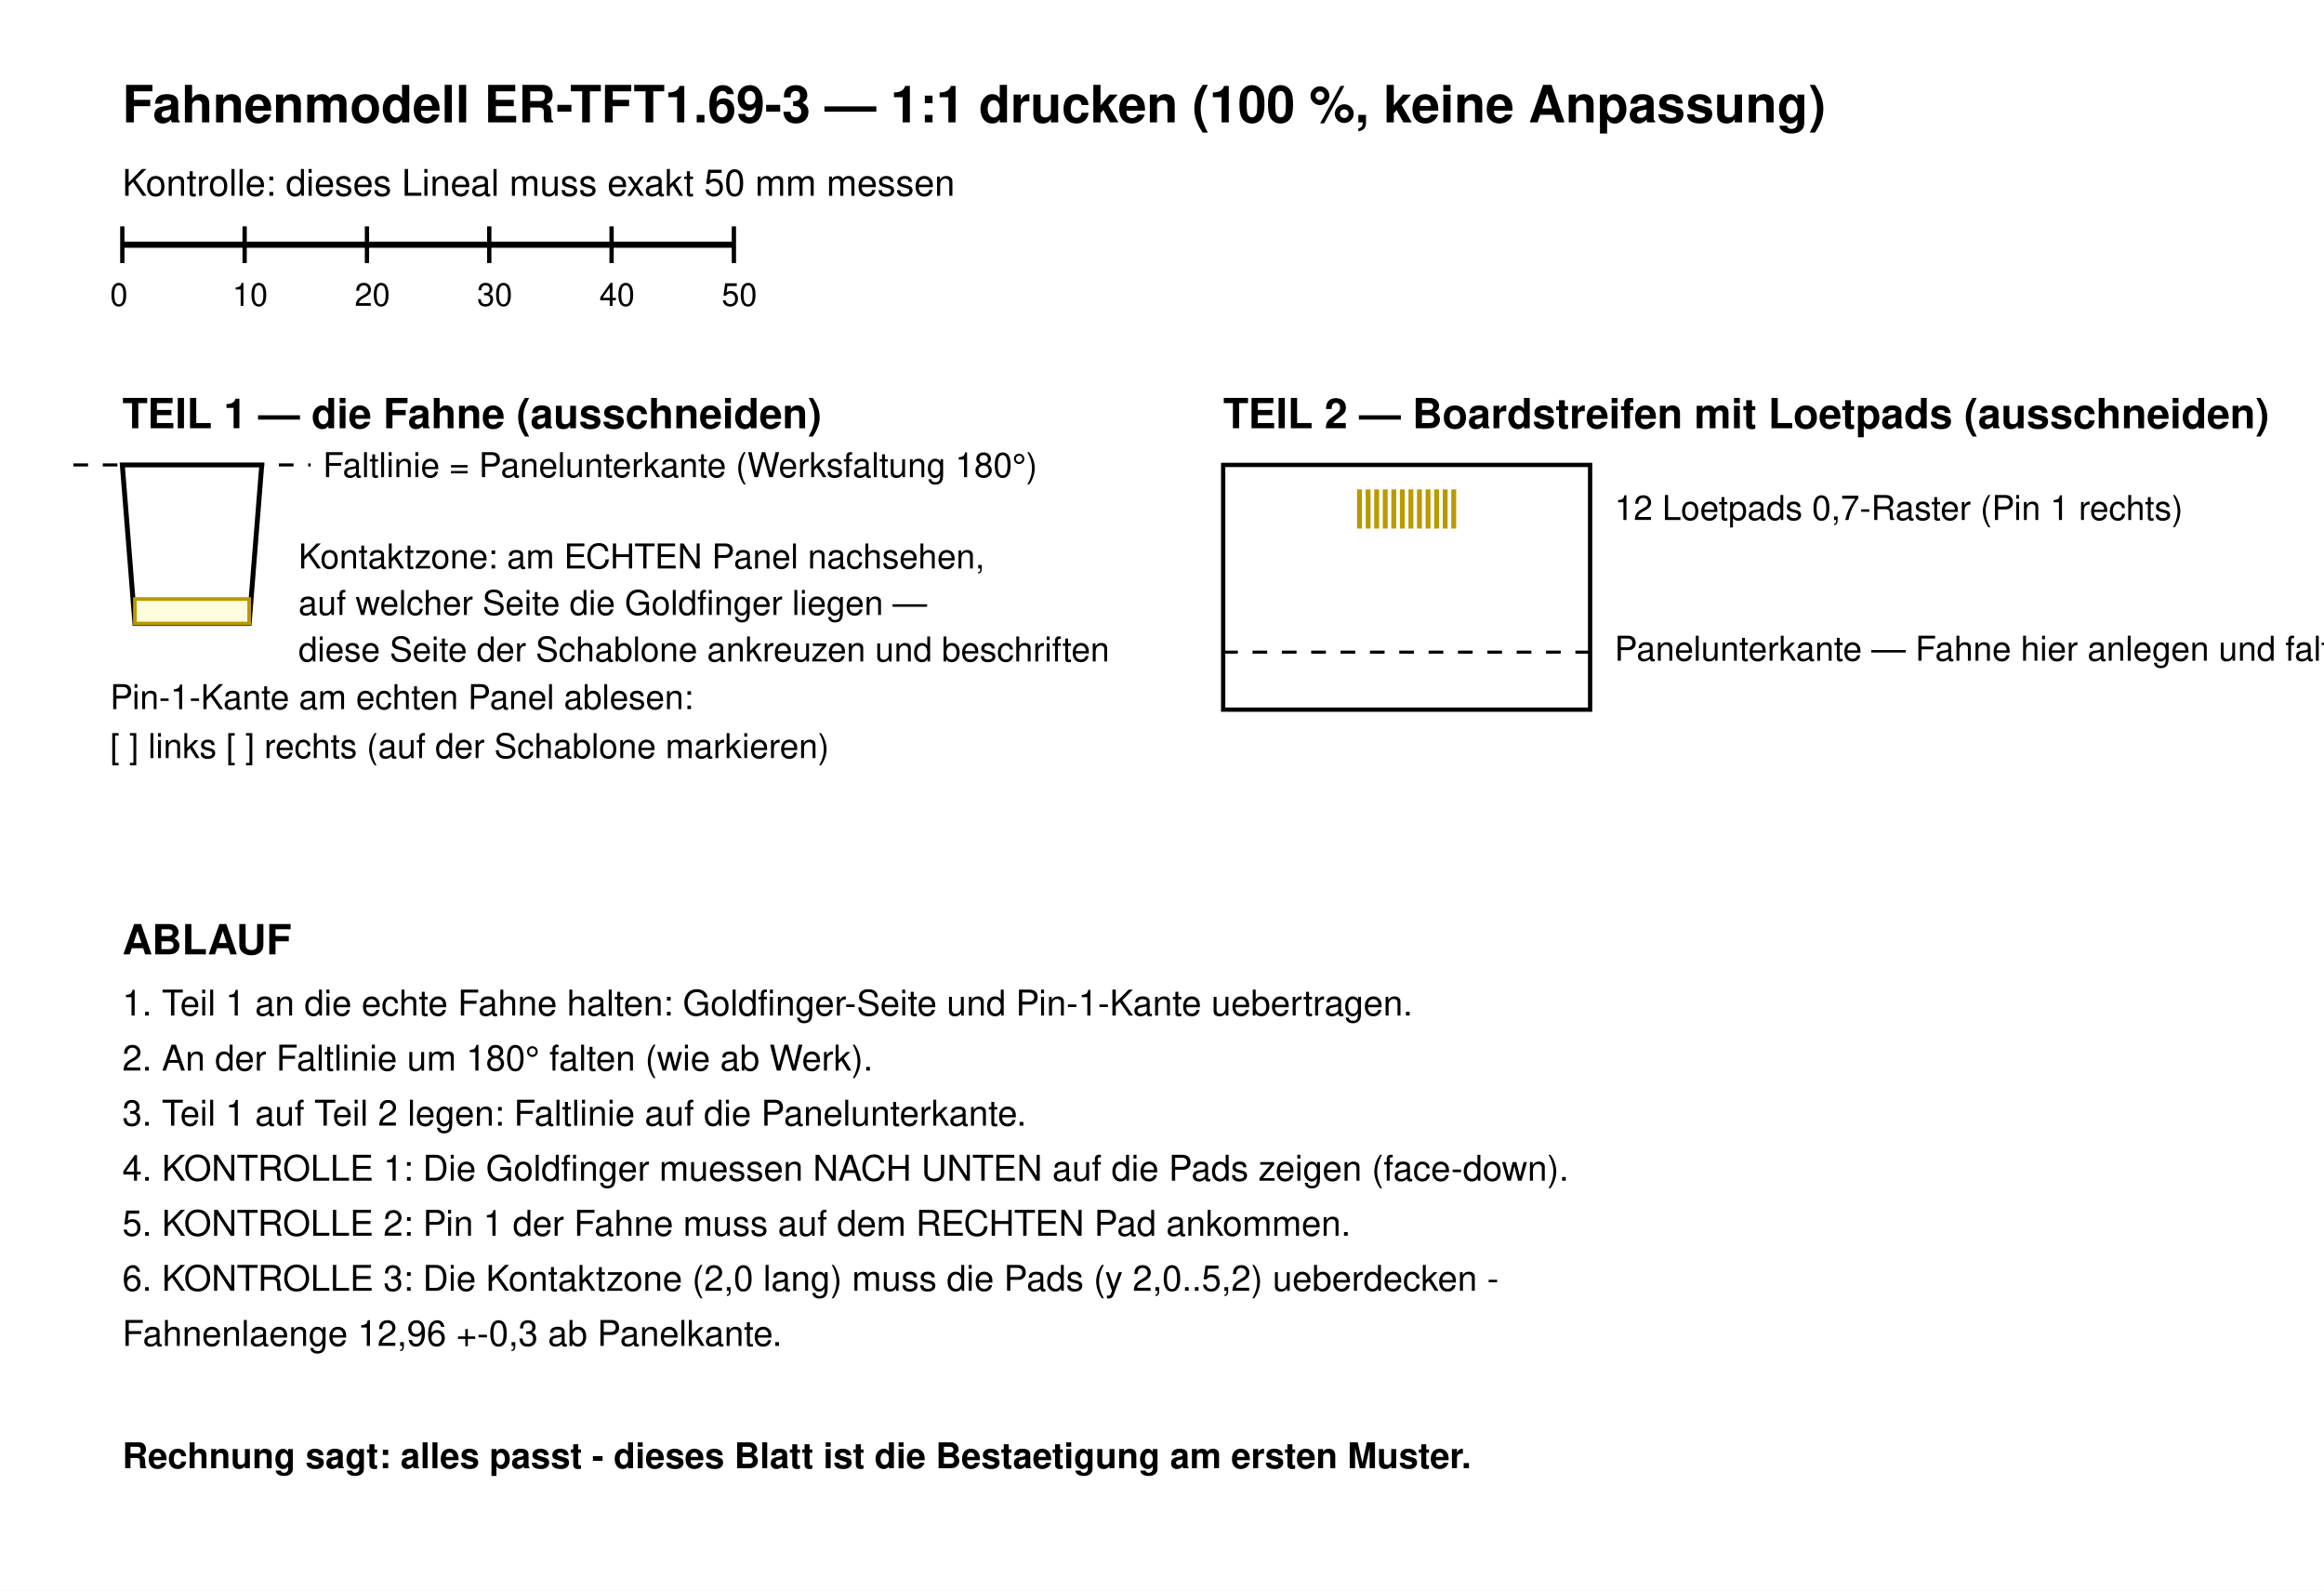
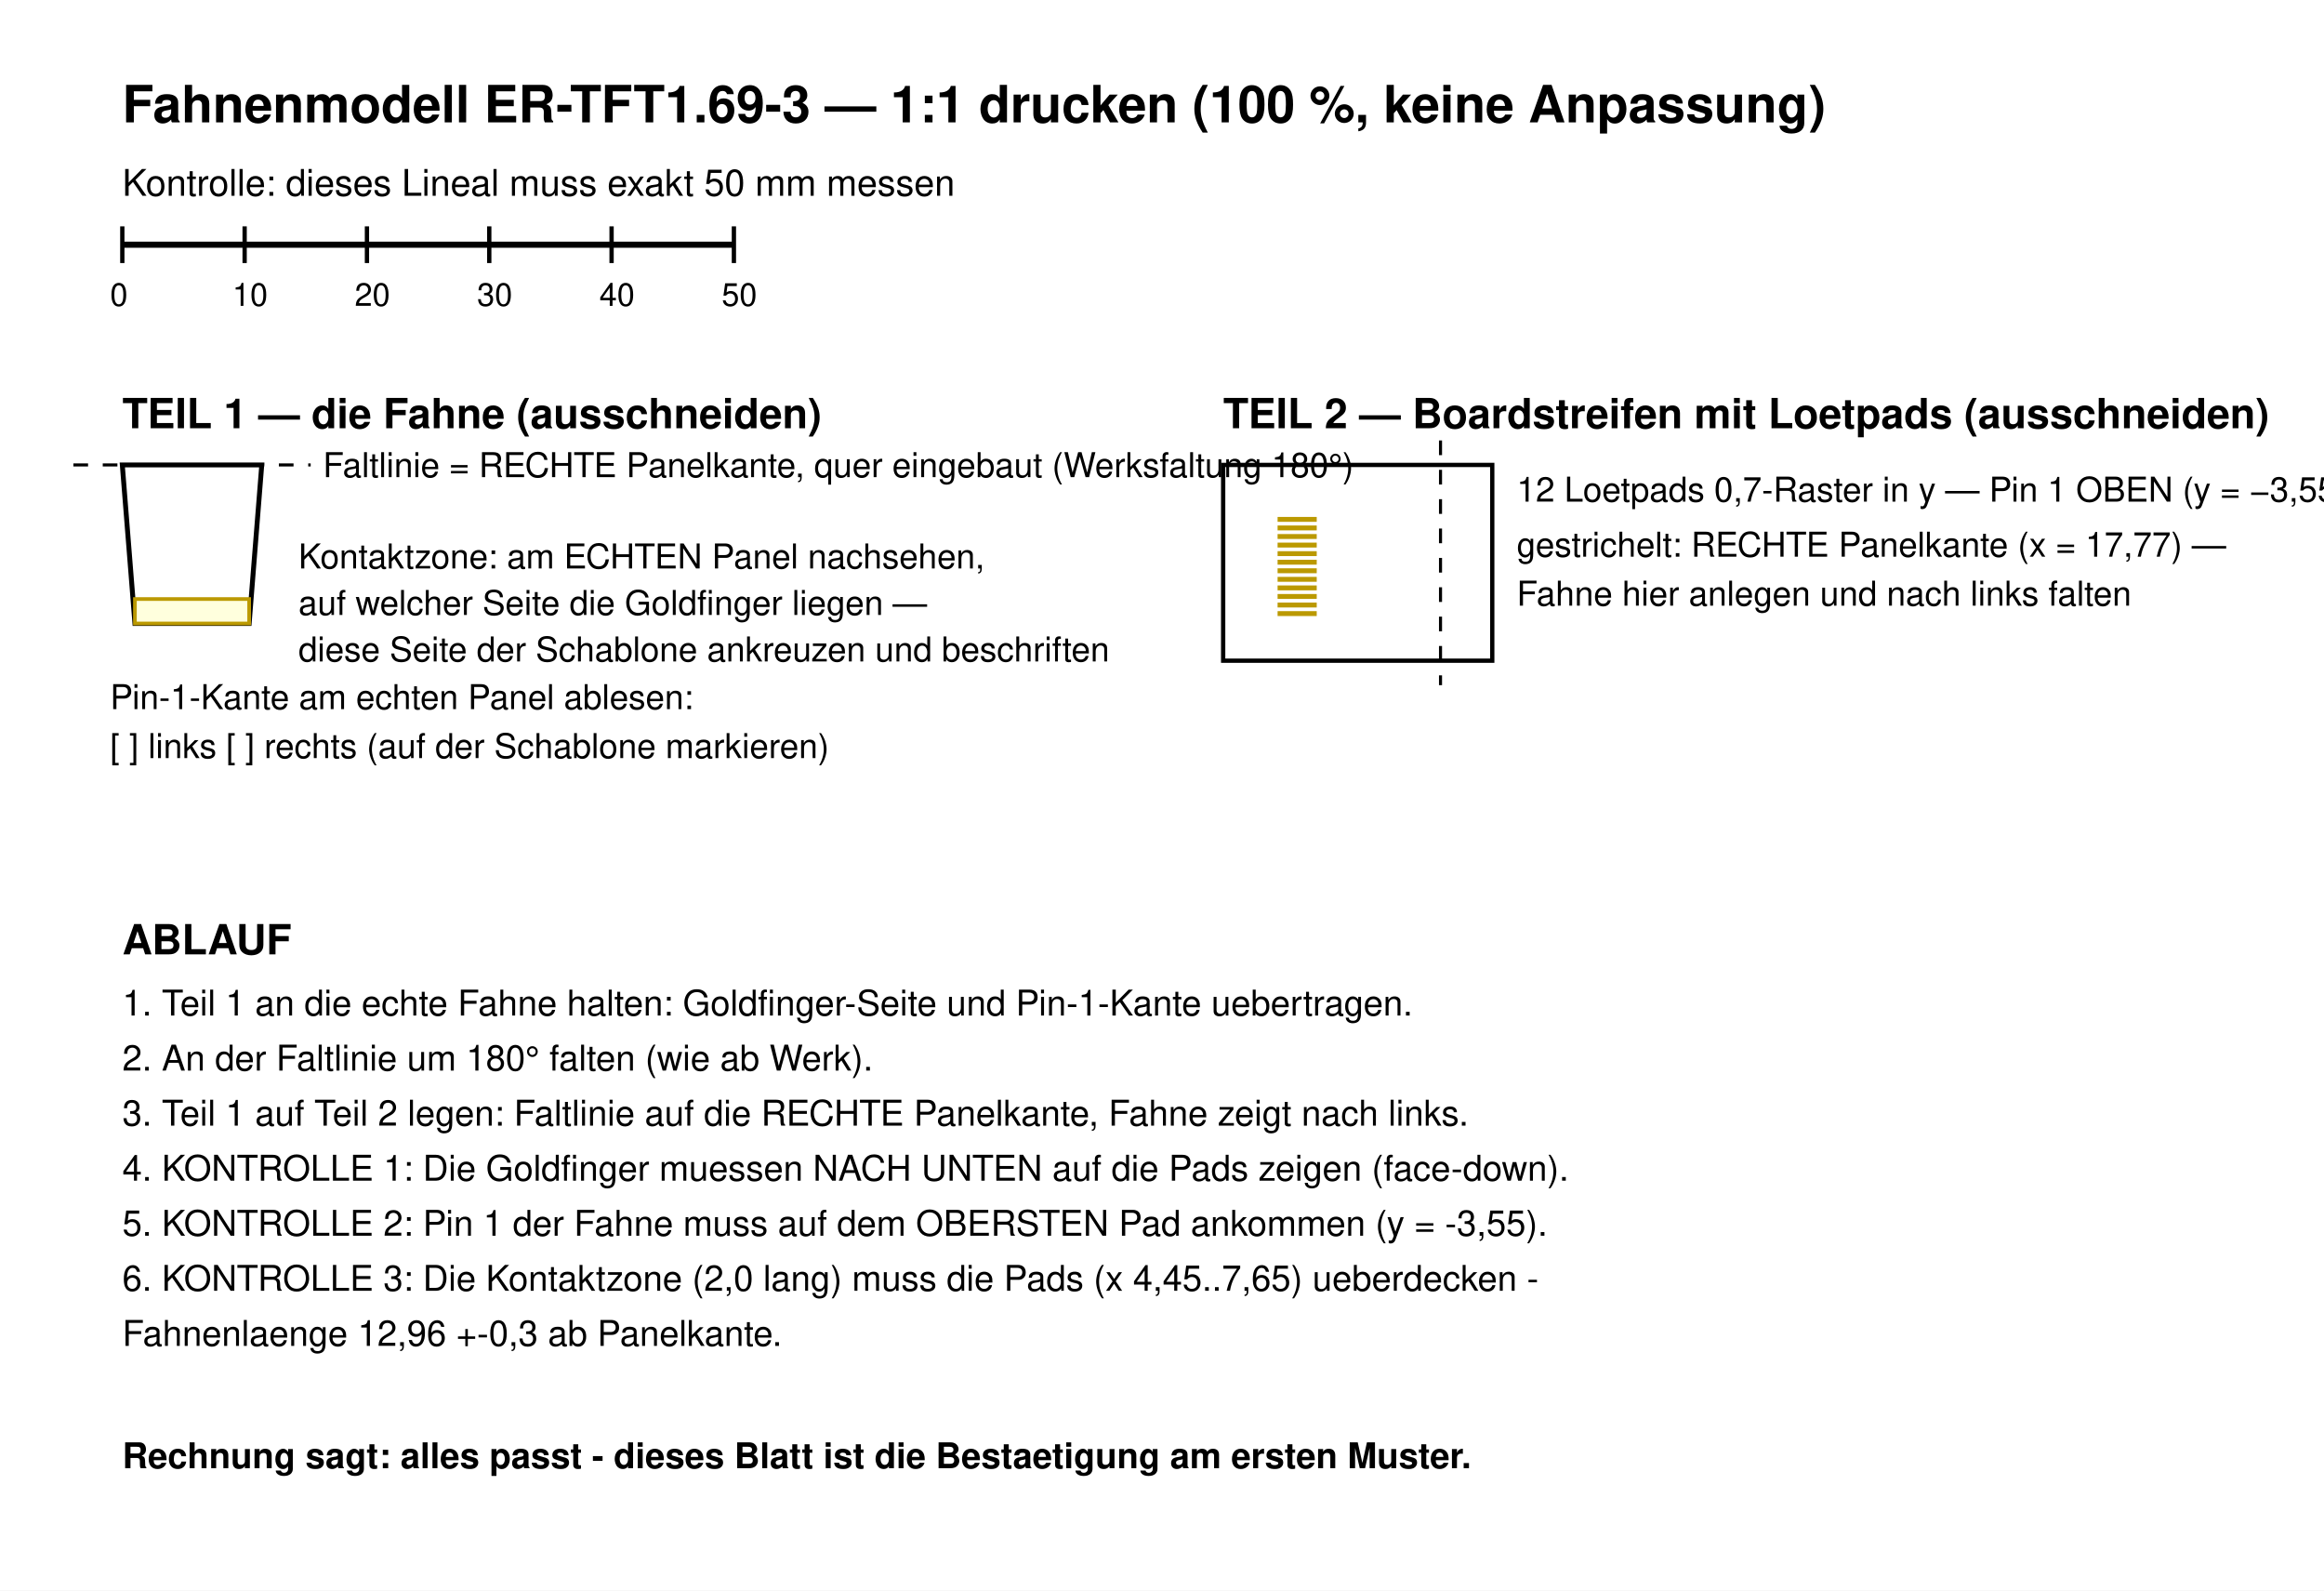
<svg xmlns="http://www.w3.org/2000/svg" width="190mm" height="130mm" viewBox="0 0 718.11 491.339" font-family="Helvetica, Arial, sans-serif">
  <rect width="100%" height="100%" fill="white" />
  <text x="37.795" y="37.795" font-size="15.874" fill="#000" font-weight="bold">Fahnenmodell ER-TFT1.69-3 — 1:1 drucken (100 %, keine Anpassung)</text>
  <text x="37.795" y="60.472" font-size="11.339" fill="#000">Kontrolle: dieses Lineal muss exakt 50 mm messen</text>
  <line x1="37.795" y1="75.591" x2="226.772" y2="75.591" stroke="#000" stroke-width="1.89" />
  <line x1="37.795" y1="69.921" x2="37.795" y2="81.26" stroke="#000" stroke-width="1.323" />
  <text x="34.016" y="94.488" font-size="9.827" fill="#000">0</text>
  <line x1="75.591" y1="69.921" x2="75.591" y2="81.26" stroke="#000" stroke-width="1.323" />
  <text x="71.811" y="94.488" font-size="9.827" fill="#000">10</text>
  <line x1="113.386" y1="69.921" x2="113.386" y2="81.26" stroke="#000" stroke-width="1.323" />
  <text x="109.606" y="94.488" font-size="9.827" fill="#000">20</text>
  <line x1="151.181" y1="69.921" x2="151.181" y2="81.26" stroke="#000" stroke-width="1.323" />
  <text x="147.402" y="94.488" font-size="9.827" fill="#000">30</text>
  <line x1="188.976" y1="69.921" x2="188.976" y2="81.26" stroke="#000" stroke-width="1.323" />
  <text x="185.197" y="94.488" font-size="9.827" fill="#000">40</text>
  <line x1="226.772" y1="69.921" x2="226.772" y2="81.26" stroke="#000" stroke-width="1.323" />
  <text x="222.992" y="94.488" font-size="9.827" fill="#000">50</text>
  <text x="37.795" y="132.283" font-size="12.85" fill="#000" font-weight="bold">TEIL 1 — die Fahne (ausschneiden)</text>
  <polygon points="37.795,143.622 80.882,143.622 76.989,192.605 41.688,192.605" fill="none" stroke="#000" stroke-width="1.512" />
  <rect x="41.688" y="185.046" width="35.301" height="7.559" fill="#ffd" stroke="#b90" stroke-width="1.134" />
  <text x="92.22" y="175.597" font-size="10.583" fill="#000">Kontaktzone: am ECHTEN Panel nachsehen,</text>
  <text x="92.22" y="189.959" font-size="10.583" fill="#000">auf welcher Seite die Goldfinger liegen —</text>
  <text x="92.22" y="204.321" font-size="10.583" fill="#000">diese Seite der Schablone ankreuzen und beschriften</text>
  <text x="34.016" y="219.061" font-size="10.583" fill="#000">Pin-1-Kante am echten Panel ablesen:</text>
  <text x="34.016" y="234.18" font-size="10.583" fill="#000">[ ] links   [ ] rechts   (auf der Schablone markieren)</text>
  <line x1="22.677" y1="143.622" x2="96" y2="143.622" stroke="#000" stroke-width="0.945" stroke-dasharray="4.535 4.535" />
-   <text x="99.78" y="147.402" font-size="10.583" fill="#000">Faltlinie = Panelunterkante (Werksfaltung 180°)</text>
+   <text x="99.78" y="147.402" font-size="10.583" fill="#000">Faltlinie = RECHTE Panelkante, quer eingebaut (Werksfaltung 180°)</text>
  <text x="377.953" y="132.283" font-size="12.85" fill="#000" font-weight="bold">TEIL 2 — Boardstreifen mit Loetpads (ausschneiden)</text>
-   <rect x="377.953" y="143.622" width="113.386" height="75.591" fill="none" stroke="#000" stroke-width="1.323" />
-   <rect x="419.339" y="151.181" width="1.512" height="12.094" fill="#b90" />
-   <rect x="421.984" y="151.181" width="1.512" height="12.094" fill="#b90" />
-   <rect x="424.63" y="151.181" width="1.512" height="12.094" fill="#b90" />
-   <rect x="427.276" y="151.181" width="1.512" height="12.094" fill="#b90" />
-   <rect x="429.921" y="151.181" width="1.512" height="12.094" fill="#b90" />
-   <rect x="432.567" y="151.181" width="1.512" height="12.094" fill="#b90" />
-   <rect x="435.213" y="151.181" width="1.512" height="12.094" fill="#b90" />
-   <rect x="437.858" y="151.181" width="1.512" height="12.094" fill="#b90" />
-   <rect x="440.504" y="151.181" width="1.512" height="12.094" fill="#b90" />
-   <rect x="443.15" y="151.181" width="1.512" height="12.094" fill="#b90" />
-   <rect x="445.795" y="151.181" width="1.512" height="12.094" fill="#b90" />
-   <rect x="448.441" y="151.181" width="1.512" height="12.094" fill="#b90" />
-   <text x="498.898" y="160.63" font-size="10.583" fill="#000">12 Loetpads 0,7-Raster (Pin 1 rechts)</text>
-   <line x1="377.953" y1="201.449" x2="491.339" y2="201.449" stroke="#000" stroke-width="0.945" stroke-dasharray="4.535 4.535" />
-   <text x="498.898" y="204.094" font-size="10.583" fill="#000">Panelunterkante — Fahne hier anlegen und falten</text>
+   <rect x="377.953" y="143.622" width="83.15" height="60.472" fill="none" stroke="#000" stroke-width="1.323" />
+   <rect x="394.772" y="159.685" width="12.094" height="1.512" fill="#b90" />
+   <rect x="394.772" y="162.331" width="12.094" height="1.512" fill="#b90" />
+   <rect x="394.772" y="164.976" width="12.094" height="1.512" fill="#b90" />
+   <rect x="394.772" y="167.622" width="12.094" height="1.512" fill="#b90" />
+   <rect x="394.772" y="170.268" width="12.094" height="1.512" fill="#b90" />
+   <rect x="394.772" y="172.913" width="12.094" height="1.512" fill="#b90" />
+   <rect x="394.772" y="175.559" width="12.094" height="1.512" fill="#b90" />
+   <rect x="394.772" y="178.205" width="12.094" height="1.512" fill="#b90" />
+   <rect x="394.772" y="180.85" width="12.094" height="1.512" fill="#b90" />
+   <rect x="394.772" y="183.496" width="12.094" height="1.512" fill="#b90" />
+   <rect x="394.772" y="186.142" width="12.094" height="1.512" fill="#b90" />
+   <rect x="394.772" y="188.787" width="12.094" height="1.512" fill="#b90" />
+   <text x="468.661" y="154.961" font-size="10.583" fill="#000">12 Loetpads 0,7-Raster in y — Pin 1 OBEN (y = −3,55)</text>
+   <line x1="445.115" y1="136.063" x2="445.115" y2="211.654" stroke="#000" stroke-width="0.945" stroke-dasharray="4.535 4.535" />
+   <text x="468.661" y="171.969" font-size="10.583" fill="#000">gestrichelt: RECHTE Panelkante (x = 17,77) —</text>
+   <text x="468.661" y="187.087" font-size="10.583" fill="#000">Fahne hier anlegen und nach links falten</text>
  <text x="37.795" y="294.803" font-size="12.85" fill="#000" font-weight="bold">ABLAUF</text>
  <text x="37.795" y="313.701" font-size="10.961" fill="#000">1. Teil 1 an die echte Fahne halten: Goldfinger-Seite und Pin-1-Kante uebertragen.</text>
  <text x="37.795" y="330.709" font-size="10.961" fill="#000">2. An der Faltlinie um 180° falten (wie ab Werk).</text>
-   <text x="37.795" y="347.717" font-size="10.961" fill="#000">3. Teil 1 auf Teil 2 legen: Faltlinie auf die Panelunterkante.</text>
+   <text x="37.795" y="347.717" font-size="10.961" fill="#000">3. Teil 1 auf Teil 2 legen: Faltlinie auf die RECHTE Panelkante, Fahne zeigt nach links.</text>
  <text x="37.795" y="364.724" font-size="10.961" fill="#000">4. KONTROLLE 1: Die Goldfinger muessen NACH UNTEN auf die Pads zeigen (face-down).</text>
-   <text x="37.795" y="381.732" font-size="10.961" fill="#000">5. KONTROLLE 2: Pin 1 der Fahne muss auf dem RECHTEN Pad ankommen.</text>
-   <text x="37.795" y="398.74" font-size="10.961" fill="#000">6. KONTROLLE 3: Die Kontaktzone (2,0 lang) muss die Pads (y 2,0..5,2) ueberdecken -</text>
+   <text x="37.795" y="381.732" font-size="10.961" fill="#000">5. KONTROLLE 2: Pin 1 der Fahne muss auf dem OBERSTEN Pad ankommen (y = -3,55).</text>
+   <text x="37.795" y="398.74" font-size="10.961" fill="#000">6. KONTROLLE 3: Die Kontaktzone (2,0 lang) muss die Pads (x 4,45..7,65) ueberdecken -</text>
  <text x="37.795" y="415.748" font-size="10.961" fill="#000">   Fahnenlaenge 12,96 +-0,3 ab Panelkante.</text>
  <text x="37.795" y="453.543" font-size="10.961" fill="#000" font-weight="bold">Rechnung sagt: alles passt - dieses Blatt ist die Bestaetigung am ersten Muster.</text>
</svg>
